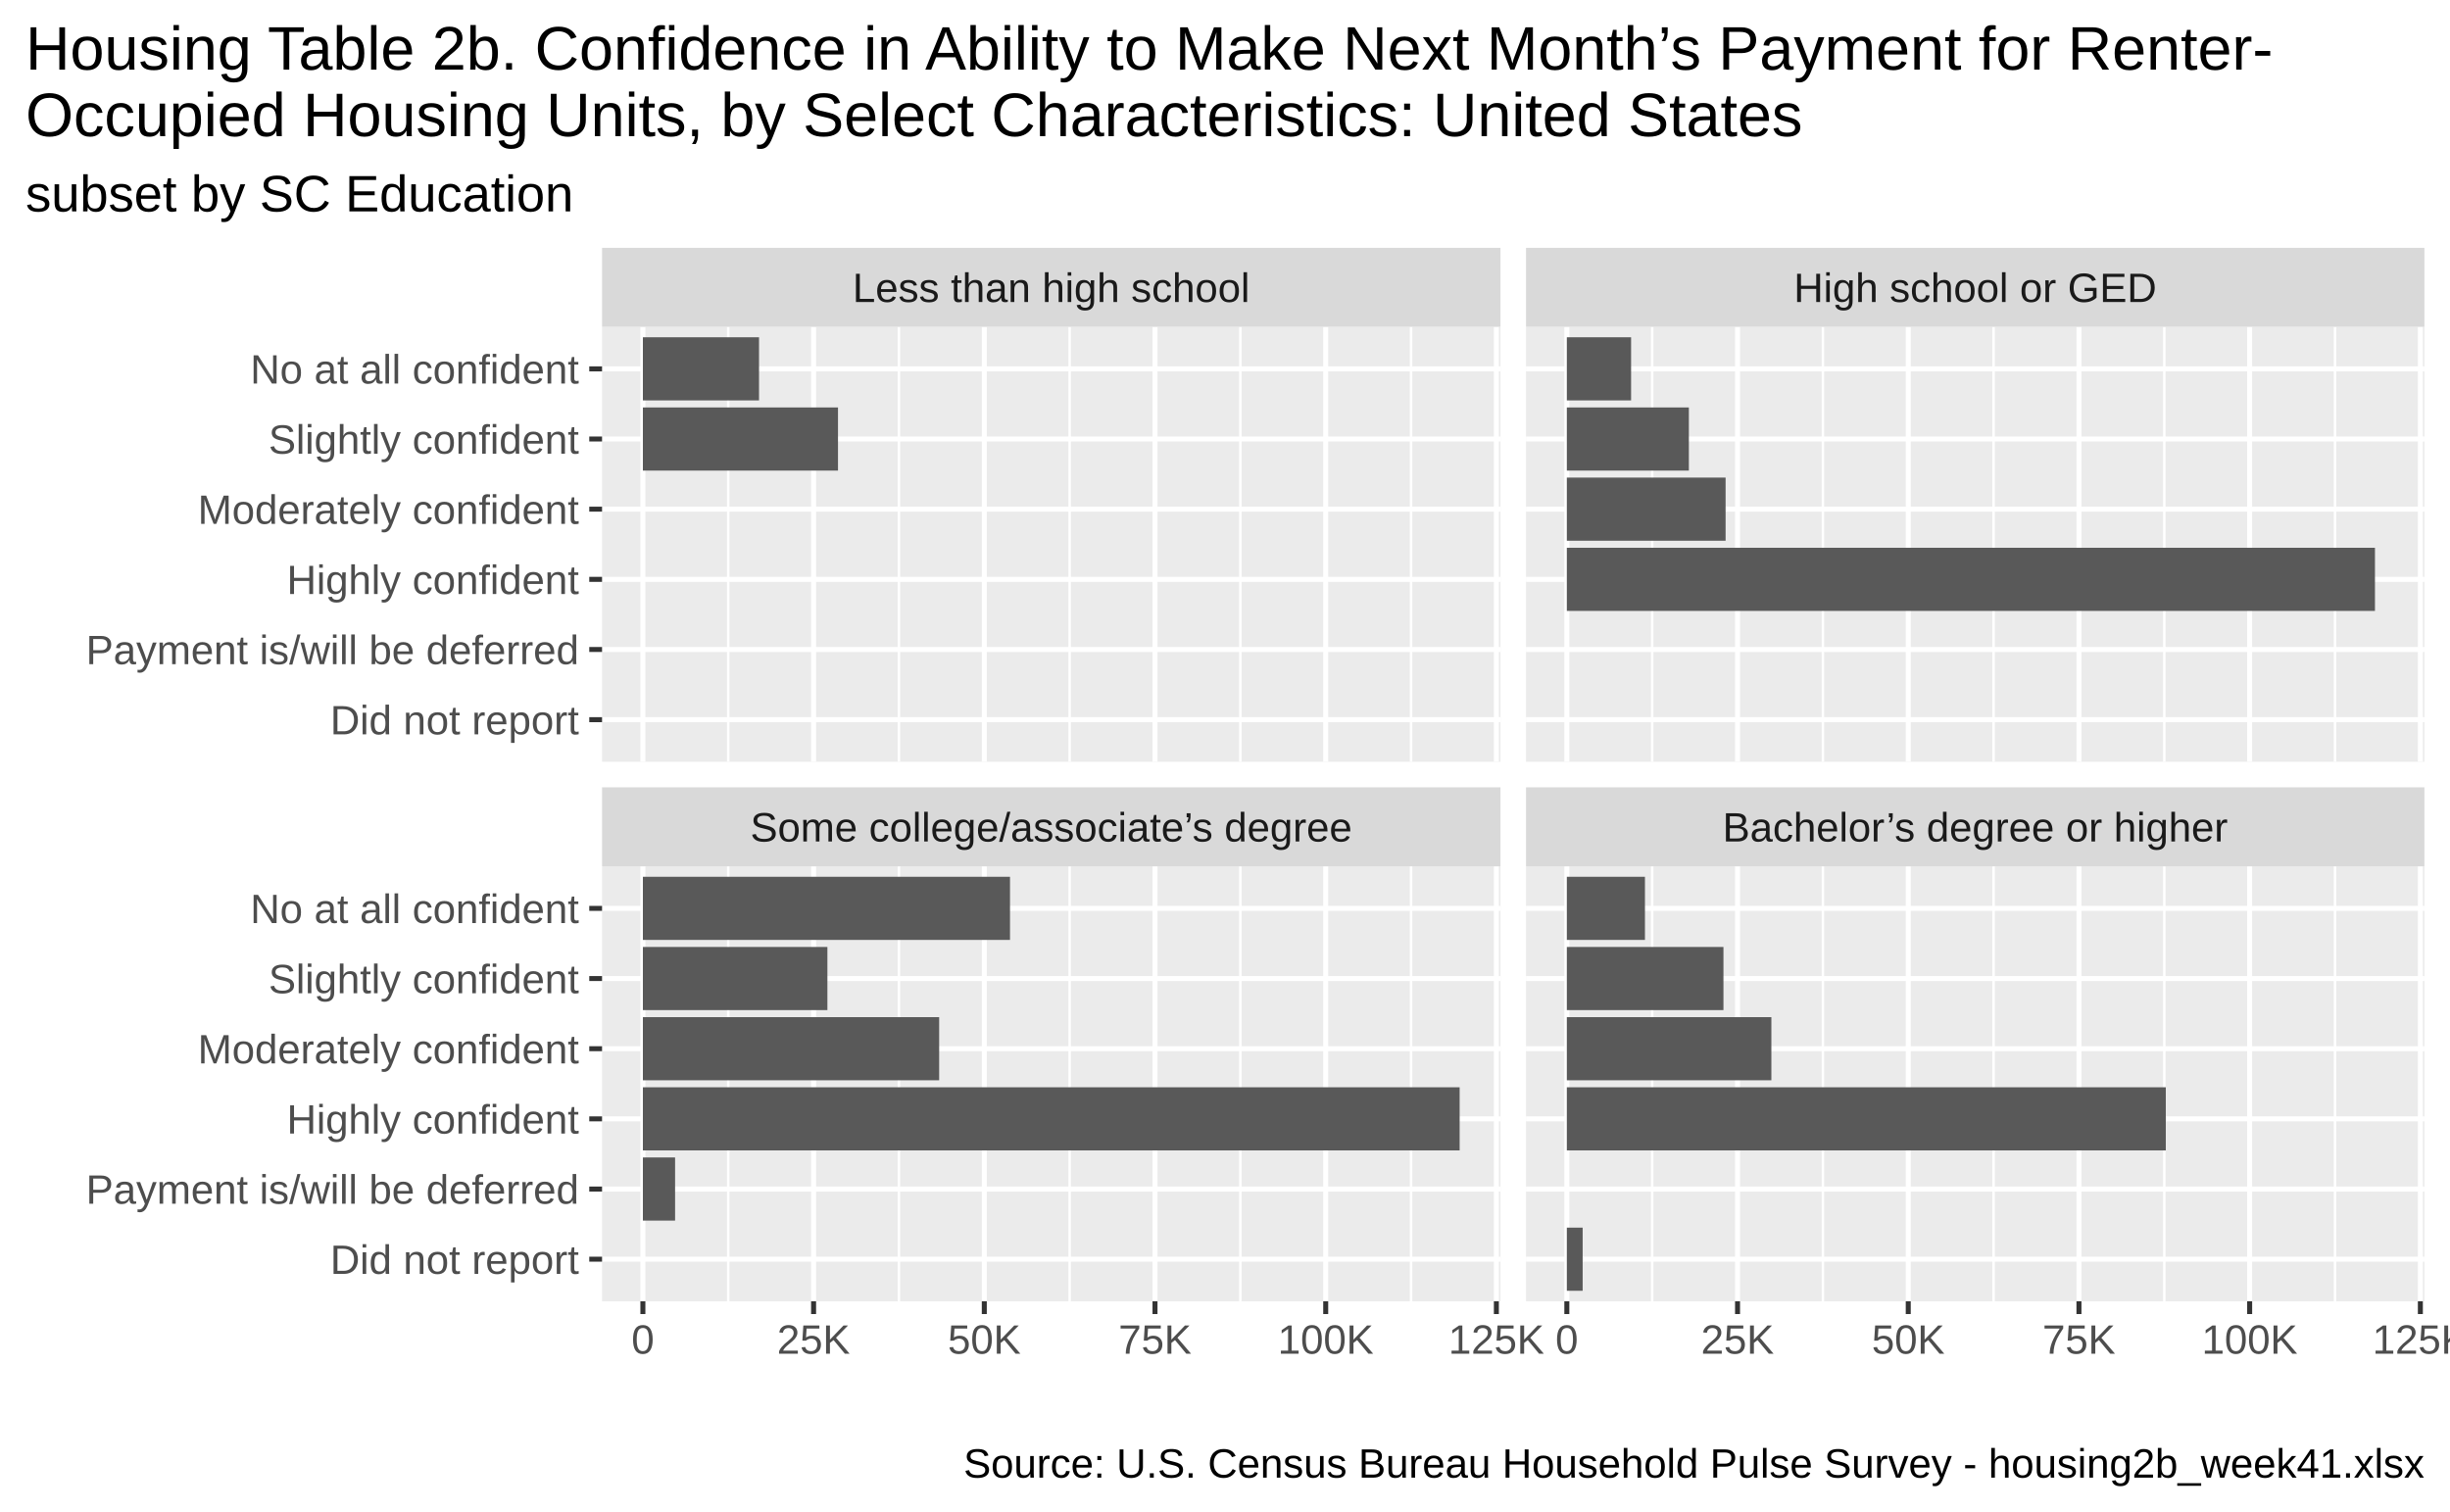
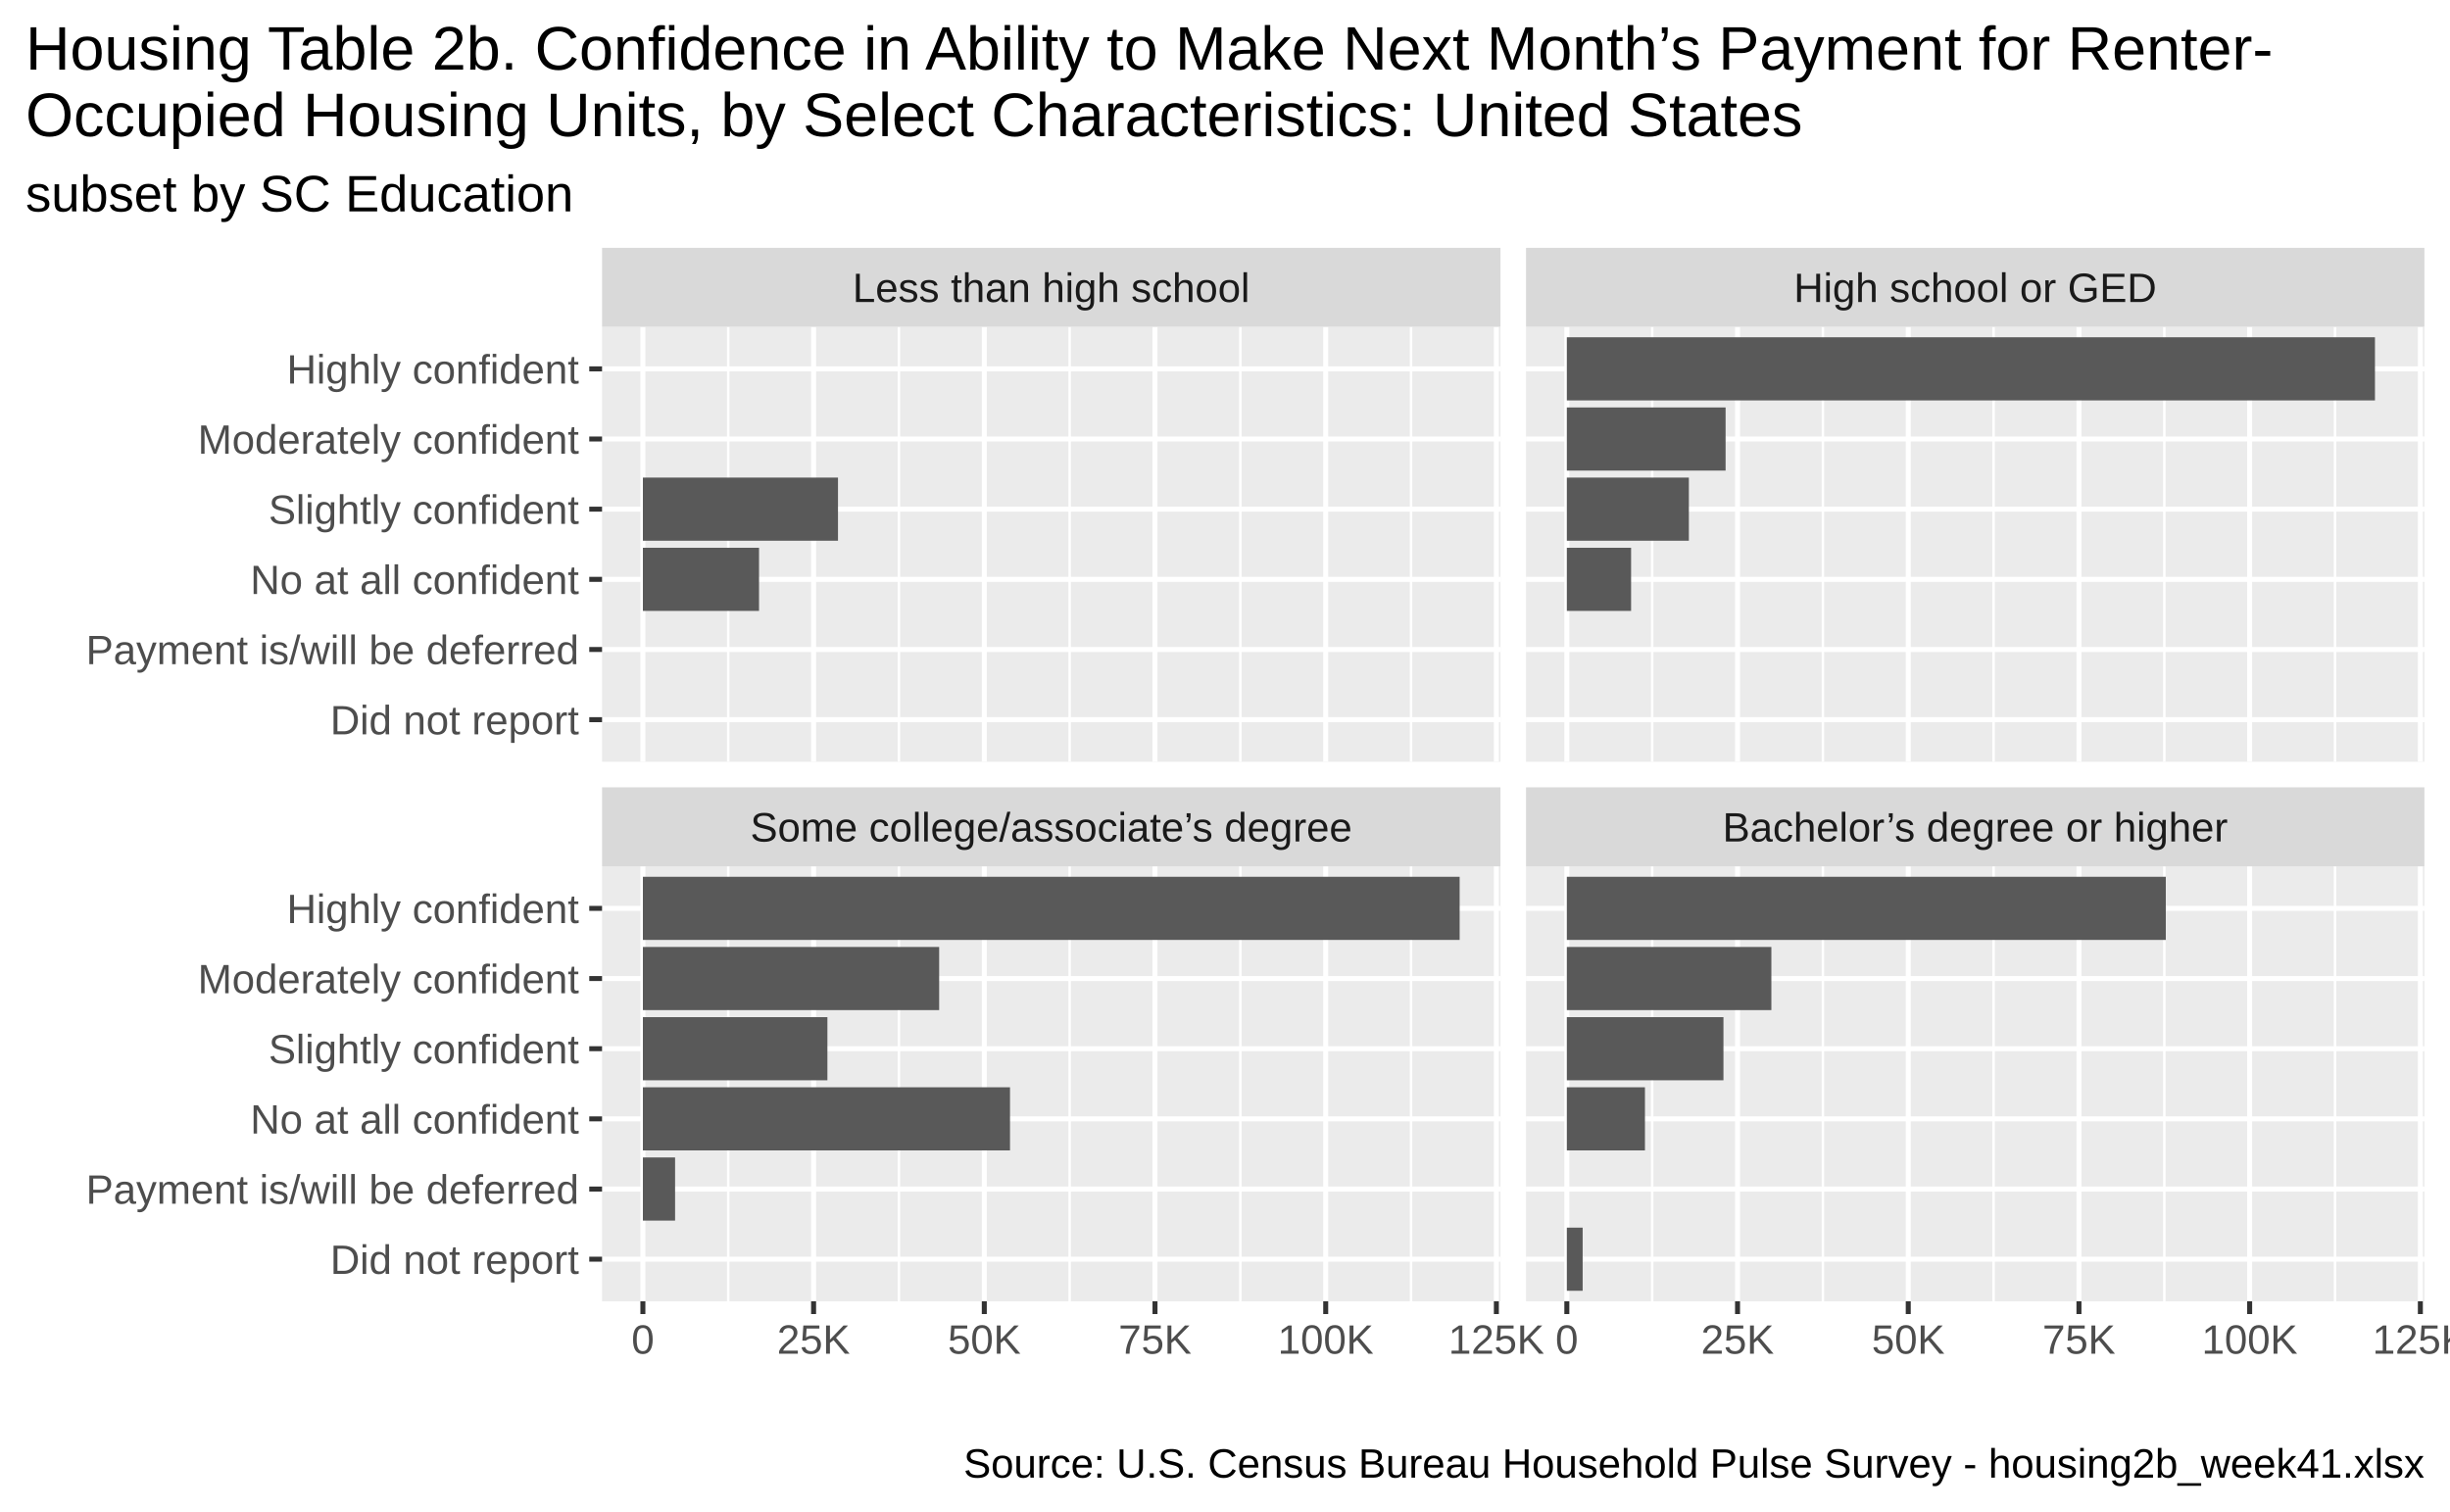
<svg xmlns="http://www.w3.org/2000/svg" class="svglite" width="525.00pt" height="324.00pt" viewBox="0 0 525.00 324.00">
  <defs>
    <style type="text/css">
    .svglite line, .svglite polyline, .svglite polygon, .svglite path, .svglite rect, .svglite circle {
      fill: none;
      stroke: #000000;
      stroke-linecap: round;
      stroke-linejoin: round;
      stroke-miterlimit: 10.00;
    }
    .svglite text {
      white-space: pre;
    }
  </style>
  </defs>
  <rect width="100%" height="100%" style="stroke: none; fill: #FFFFFF;" />
  <defs>
    <clipPath id="cpMC4wMHw1MjUuMDB8MC4wMHwzMjQuMDA=">
      <rect x="0.00" y="0.00" width="525.00" height="324.00" />
    </clipPath>
  </defs>
  <g clip-path="url(#cpMC4wMHw1MjUuMDB8MC4wMHwzMjQuMDA=)">
    <rect x="-0" y="0.00" width="525.00" height="324.00" style="stroke-width: 1.07; stroke: #FFFFFF; fill: #FFFFFF;" />
  </g>
  <defs>
    <clipPath id="cpMTI5LjAxfDMyMS41Mnw3MC4wM3wxNjMuMjU=">
      <rect x="129.01" y="70.03" width="192.52" height="93.23" />
    </clipPath>
  </defs>
  <g clip-path="url(#cpMTI5LjAxfDMyMS41Mnw3MC4wM3wxNjMuMjU=)">
    <rect x="129.01" y="70.03" width="192.52" height="93.23" style="stroke-width: 1.07; stroke: none; fill: #EBEBEB;" />
    <polyline points="156.05,163.25 156.05,70.03 " style="stroke-width: 0.53; stroke: #FFFFFF; stroke-linecap: butt;" />
    <polyline points="192.63,163.25 192.63,70.03 " style="stroke-width: 0.53; stroke: #FFFFFF; stroke-linecap: butt;" />
    <polyline points="229.21,163.25 229.21,70.03 " style="stroke-width: 0.53; stroke: #FFFFFF; stroke-linecap: butt;" />
    <polyline points="265.79,163.25 265.79,70.03 " style="stroke-width: 0.53; stroke: #FFFFFF; stroke-linecap: butt;" />
    <polyline points="302.37,163.25 302.37,70.03 " style="stroke-width: 0.53; stroke: #FFFFFF; stroke-linecap: butt;" />
    <polyline points="129.01,154.23 321.52,154.23 " style="stroke-width: 1.07; stroke: #FFFFFF; stroke-linecap: butt;" />
    <polyline points="129.01,139.19 321.52,139.19 " style="stroke-width: 1.07; stroke: #FFFFFF; stroke-linecap: butt;" />
    <polyline points="129.01,124.16 321.52,124.16 " style="stroke-width: 1.07; stroke: #FFFFFF; stroke-linecap: butt;" />
    <polyline points="129.01,109.12 321.52,109.12 " style="stroke-width: 1.07; stroke: #FFFFFF; stroke-linecap: butt;" />
    <polyline points="129.01,94.08 321.52,94.08 " style="stroke-width: 1.07; stroke: #FFFFFF; stroke-linecap: butt;" />
    <polyline points="129.01,79.05 321.52,79.05 " style="stroke-width: 1.07; stroke: #FFFFFF; stroke-linecap: butt;" />
    <polyline points="137.76,163.25 137.76,70.03 " style="stroke-width: 1.07; stroke: #FFFFFF; stroke-linecap: butt;" />
    <polyline points="174.34,163.25 174.34,70.03 " style="stroke-width: 1.07; stroke: #FFFFFF; stroke-linecap: butt;" />
    <polyline points="210.92,163.25 210.92,70.03 " style="stroke-width: 1.07; stroke: #FFFFFF; stroke-linecap: butt;" />
    <polyline points="247.50,163.25 247.50,70.03 " style="stroke-width: 1.07; stroke: #FFFFFF; stroke-linecap: butt;" />
    <polyline points="284.08,163.25 284.08,70.03 " style="stroke-width: 1.07; stroke: #FFFFFF; stroke-linecap: butt;" />
    <polyline points="320.65,163.25 320.65,70.03 " style="stroke-width: 1.07; stroke: #FFFFFF; stroke-linecap: butt;" />
    <rect x="137.76" y="147.46" width="0.00" height="13.53" style="stroke-width: 1.07; stroke: none; stroke-linecap: square; stroke-linejoin: miter; fill: #595959;" />
-     <rect x="137.76" y="117.39" width="0.00" height="13.53" style="stroke-width: 1.07; stroke: none; stroke-linecap: square; stroke-linejoin: miter; fill: #595959;" />
-     <rect x="137.76" y="102.35" width="0.00" height="13.53" style="stroke-width: 1.07; stroke: none; stroke-linecap: square; stroke-linejoin: miter; fill: #595959;" />
-     <rect x="137.76" y="72.28" width="24.89" height="13.53" style="stroke-width: 1.07; stroke: none; stroke-linecap: square; stroke-linejoin: miter; fill: #595959;" />
+     <rect x="137.76" y="72.28" width="0.00" height="13.53" style="stroke-width: 1.07; stroke: none; stroke-linecap: square; stroke-linejoin: miter; fill: #595959;" />
+     <rect x="137.76" y="87.32" width="0.00" height="13.53" style="stroke-width: 1.07; stroke: none; stroke-linecap: square; stroke-linejoin: miter; fill: #595959;" />
+     <rect x="137.76" y="117.39" width="24.89" height="13.53" style="stroke-width: 1.07; stroke: none; stroke-linecap: square; stroke-linejoin: miter; fill: #595959;" />
    <rect x="137.76" y="132.43" width="0.00" height="13.53" style="stroke-width: 1.07; stroke: none; stroke-linecap: square; stroke-linejoin: miter; fill: #595959;" />
-     <rect x="137.76" y="87.32" width="41.81" height="13.53" style="stroke-width: 1.07; stroke: none; stroke-linecap: square; stroke-linejoin: miter; fill: #595959;" />
+     <rect x="137.76" y="102.35" width="41.81" height="13.53" style="stroke-width: 1.07; stroke: none; stroke-linecap: square; stroke-linejoin: miter; fill: #595959;" />
  </g>
  <g clip-path="url(#cpMC4wMHw1MjUuMDB8MC4wMHwzMjQuMDA=)">
</g>
  <defs>
    <clipPath id="cpMTI5LjAxfDMyMS41MnwxODUuNjV8Mjc4Ljg3">
      <rect x="129.01" y="185.65" width="192.52" height="93.23" />
    </clipPath>
  </defs>
  <g clip-path="url(#cpMTI5LjAxfDMyMS41MnwxODUuNjV8Mjc4Ljg3)">
    <rect x="129.01" y="185.65" width="192.52" height="93.23" style="stroke-width: 1.07; stroke: none; fill: #EBEBEB;" />
    <polyline points="156.05,278.87 156.05,185.65 " style="stroke-width: 0.53; stroke: #FFFFFF; stroke-linecap: butt;" />
    <polyline points="192.63,278.87 192.63,185.65 " style="stroke-width: 0.53; stroke: #FFFFFF; stroke-linecap: butt;" />
    <polyline points="229.21,278.87 229.21,185.65 " style="stroke-width: 0.53; stroke: #FFFFFF; stroke-linecap: butt;" />
    <polyline points="265.79,278.87 265.79,185.65 " style="stroke-width: 0.53; stroke: #FFFFFF; stroke-linecap: butt;" />
    <polyline points="302.37,278.87 302.37,185.65 " style="stroke-width: 0.53; stroke: #FFFFFF; stroke-linecap: butt;" />
    <polyline points="129.01,269.85 321.52,269.85 " style="stroke-width: 1.07; stroke: #FFFFFF; stroke-linecap: butt;" />
    <polyline points="129.01,254.82 321.52,254.82 " style="stroke-width: 1.07; stroke: #FFFFFF; stroke-linecap: butt;" />
    <polyline points="129.01,239.78 321.52,239.78 " style="stroke-width: 1.07; stroke: #FFFFFF; stroke-linecap: butt;" />
    <polyline points="129.01,224.74 321.52,224.74 " style="stroke-width: 1.07; stroke: #FFFFFF; stroke-linecap: butt;" />
    <polyline points="129.01,209.71 321.52,209.71 " style="stroke-width: 1.07; stroke: #FFFFFF; stroke-linecap: butt;" />
    <polyline points="129.01,194.67 321.52,194.67 " style="stroke-width: 1.07; stroke: #FFFFFF; stroke-linecap: butt;" />
    <polyline points="137.76,278.87 137.76,185.65 " style="stroke-width: 1.07; stroke: #FFFFFF; stroke-linecap: butt;" />
    <polyline points="174.34,278.87 174.34,185.65 " style="stroke-width: 1.07; stroke: #FFFFFF; stroke-linecap: butt;" />
    <polyline points="210.92,278.87 210.92,185.65 " style="stroke-width: 1.07; stroke: #FFFFFF; stroke-linecap: butt;" />
    <polyline points="247.50,278.87 247.50,185.65 " style="stroke-width: 1.07; stroke: #FFFFFF; stroke-linecap: butt;" />
    <polyline points="284.08,278.87 284.08,185.65 " style="stroke-width: 1.07; stroke: #FFFFFF; stroke-linecap: butt;" />
    <polyline points="320.65,278.87 320.65,185.65 " style="stroke-width: 1.07; stroke: #FFFFFF; stroke-linecap: butt;" />
    <rect x="137.76" y="263.09" width="0.00" height="13.53" style="stroke-width: 1.07; stroke: none; stroke-linecap: square; stroke-linejoin: miter; fill: #595959;" />
-     <rect x="137.76" y="233.01" width="175.02" height="13.53" style="stroke-width: 1.07; stroke: none; stroke-linecap: square; stroke-linejoin: miter; fill: #595959;" />
-     <rect x="137.76" y="217.98" width="63.49" height="13.53" style="stroke-width: 1.07; stroke: none; stroke-linecap: square; stroke-linejoin: miter; fill: #595959;" />
-     <rect x="137.76" y="187.90" width="78.67" height="13.53" style="stroke-width: 1.07; stroke: none; stroke-linecap: square; stroke-linejoin: miter; fill: #595959;" />
+     <rect x="137.76" y="187.90" width="175.02" height="13.53" style="stroke-width: 1.07; stroke: none; stroke-linecap: square; stroke-linejoin: miter; fill: #595959;" />
+     <rect x="137.76" y="202.94" width="63.49" height="13.53" style="stroke-width: 1.07; stroke: none; stroke-linecap: square; stroke-linejoin: miter; fill: #595959;" />
+     <rect x="137.76" y="233.01" width="78.67" height="13.53" style="stroke-width: 1.07; stroke: none; stroke-linecap: square; stroke-linejoin: miter; fill: #595959;" />
    <rect x="137.76" y="248.05" width="6.90" height="13.53" style="stroke-width: 1.07; stroke: none; stroke-linecap: square; stroke-linejoin: miter; fill: #595959;" />
-     <rect x="137.76" y="202.94" width="39.54" height="13.53" style="stroke-width: 1.07; stroke: none; stroke-linecap: square; stroke-linejoin: miter; fill: #595959;" />
+     <rect x="137.76" y="217.98" width="39.54" height="13.53" style="stroke-width: 1.07; stroke: none; stroke-linecap: square; stroke-linejoin: miter; fill: #595959;" />
  </g>
  <g clip-path="url(#cpMC4wMHw1MjUuMDB8MC4wMHwzMjQuMDA=)">
</g>
  <defs>
    <clipPath id="cpMzI3LjAwfDUxOS41Mnw3MC4wM3wxNjMuMjU=">
      <rect x="327.00" y="70.03" width="192.52" height="93.23" />
    </clipPath>
  </defs>
  <g clip-path="url(#cpMzI3LjAwfDUxOS41Mnw3MC4wM3wxNjMuMjU=)">
    <rect x="327.00" y="70.03" width="192.52" height="93.23" style="stroke-width: 1.07; stroke: none; fill: #EBEBEB;" />
    <polyline points="354.04,163.25 354.04,70.03 " style="stroke-width: 0.53; stroke: #FFFFFF; stroke-linecap: butt;" />
    <polyline points="390.62,163.25 390.62,70.03 " style="stroke-width: 0.53; stroke: #FFFFFF; stroke-linecap: butt;" />
    <polyline points="427.20,163.25 427.20,70.03 " style="stroke-width: 0.53; stroke: #FFFFFF; stroke-linecap: butt;" />
    <polyline points="463.78,163.25 463.78,70.03 " style="stroke-width: 0.53; stroke: #FFFFFF; stroke-linecap: butt;" />
    <polyline points="500.36,163.25 500.36,70.03 " style="stroke-width: 0.53; stroke: #FFFFFF; stroke-linecap: butt;" />
    <polyline points="327.00,154.23 519.52,154.23 " style="stroke-width: 1.07; stroke: #FFFFFF; stroke-linecap: butt;" />
    <polyline points="327.00,139.19 519.52,139.19 " style="stroke-width: 1.07; stroke: #FFFFFF; stroke-linecap: butt;" />
    <polyline points="327.00,124.16 519.52,124.16 " style="stroke-width: 1.07; stroke: #FFFFFF; stroke-linecap: butt;" />
    <polyline points="327.00,109.12 519.52,109.12 " style="stroke-width: 1.07; stroke: #FFFFFF; stroke-linecap: butt;" />
    <polyline points="327.00,94.08 519.52,94.08 " style="stroke-width: 1.07; stroke: #FFFFFF; stroke-linecap: butt;" />
    <polyline points="327.00,79.05 519.52,79.05 " style="stroke-width: 1.07; stroke: #FFFFFF; stroke-linecap: butt;" />
    <polyline points="335.75,163.25 335.75,70.03 " style="stroke-width: 1.07; stroke: #FFFFFF; stroke-linecap: butt;" />
    <polyline points="372.33,163.25 372.33,70.03 " style="stroke-width: 1.07; stroke: #FFFFFF; stroke-linecap: butt;" />
    <polyline points="408.91,163.25 408.91,70.03 " style="stroke-width: 1.07; stroke: #FFFFFF; stroke-linecap: butt;" />
    <polyline points="445.49,163.25 445.49,70.03 " style="stroke-width: 1.07; stroke: #FFFFFF; stroke-linecap: butt;" />
    <polyline points="482.07,163.25 482.07,70.03 " style="stroke-width: 1.07; stroke: #FFFFFF; stroke-linecap: butt;" />
    <polyline points="518.65,163.25 518.65,70.03 " style="stroke-width: 1.07; stroke: #FFFFFF; stroke-linecap: butt;" />
    <rect x="335.75" y="147.46" width="0.00" height="13.53" style="stroke-width: 1.07; stroke: none; stroke-linecap: square; stroke-linejoin: miter; fill: #595959;" />
-     <rect x="335.75" y="117.39" width="173.17" height="13.53" style="stroke-width: 1.07; stroke: none; stroke-linecap: square; stroke-linejoin: miter; fill: #595959;" />
-     <rect x="335.75" y="102.35" width="34.02" height="13.53" style="stroke-width: 1.07; stroke: none; stroke-linecap: square; stroke-linejoin: miter; fill: #595959;" />
-     <rect x="335.75" y="72.28" width="13.77" height="13.53" style="stroke-width: 1.07; stroke: none; stroke-linecap: square; stroke-linejoin: miter; fill: #595959;" />
+     <rect x="335.75" y="72.28" width="173.17" height="13.53" style="stroke-width: 1.07; stroke: none; stroke-linecap: square; stroke-linejoin: miter; fill: #595959;" />
+     <rect x="335.75" y="87.32" width="34.02" height="13.53" style="stroke-width: 1.07; stroke: none; stroke-linecap: square; stroke-linejoin: miter; fill: #595959;" />
+     <rect x="335.75" y="117.39" width="13.77" height="13.53" style="stroke-width: 1.07; stroke: none; stroke-linecap: square; stroke-linejoin: miter; fill: #595959;" />
    <rect x="335.75" y="132.43" width="0.00" height="13.53" style="stroke-width: 1.07; stroke: none; stroke-linecap: square; stroke-linejoin: miter; fill: #595959;" />
-     <rect x="335.75" y="87.32" width="26.15" height="13.53" style="stroke-width: 1.07; stroke: none; stroke-linecap: square; stroke-linejoin: miter; fill: #595959;" />
+     <rect x="335.75" y="102.35" width="26.15" height="13.53" style="stroke-width: 1.07; stroke: none; stroke-linecap: square; stroke-linejoin: miter; fill: #595959;" />
  </g>
  <g clip-path="url(#cpMC4wMHw1MjUuMDB8MC4wMHwzMjQuMDA=)">
</g>
  <defs>
    <clipPath id="cpMzI3LjAwfDUxOS41MnwxODUuNjV8Mjc4Ljg3">
      <rect x="327.00" y="185.65" width="192.52" height="93.23" />
    </clipPath>
  </defs>
  <g clip-path="url(#cpMzI3LjAwfDUxOS41MnwxODUuNjV8Mjc4Ljg3)">
    <rect x="327.00" y="185.65" width="192.52" height="93.23" style="stroke-width: 1.07; stroke: none; fill: #EBEBEB;" />
    <polyline points="354.04,278.87 354.04,185.65 " style="stroke-width: 0.53; stroke: #FFFFFF; stroke-linecap: butt;" />
    <polyline points="390.62,278.87 390.62,185.65 " style="stroke-width: 0.53; stroke: #FFFFFF; stroke-linecap: butt;" />
    <polyline points="427.20,278.87 427.20,185.65 " style="stroke-width: 0.53; stroke: #FFFFFF; stroke-linecap: butt;" />
    <polyline points="463.78,278.87 463.78,185.65 " style="stroke-width: 0.53; stroke: #FFFFFF; stroke-linecap: butt;" />
    <polyline points="500.36,278.87 500.36,185.65 " style="stroke-width: 0.53; stroke: #FFFFFF; stroke-linecap: butt;" />
    <polyline points="327.00,269.85 519.52,269.85 " style="stroke-width: 1.07; stroke: #FFFFFF; stroke-linecap: butt;" />
    <polyline points="327.00,254.82 519.52,254.82 " style="stroke-width: 1.07; stroke: #FFFFFF; stroke-linecap: butt;" />
    <polyline points="327.00,239.78 519.52,239.78 " style="stroke-width: 1.07; stroke: #FFFFFF; stroke-linecap: butt;" />
    <polyline points="327.00,224.74 519.52,224.74 " style="stroke-width: 1.07; stroke: #FFFFFF; stroke-linecap: butt;" />
    <polyline points="327.00,209.71 519.52,209.71 " style="stroke-width: 1.07; stroke: #FFFFFF; stroke-linecap: butt;" />
    <polyline points="327.00,194.67 519.52,194.67 " style="stroke-width: 1.07; stroke: #FFFFFF; stroke-linecap: butt;" />
    <polyline points="335.75,278.87 335.75,185.65 " style="stroke-width: 1.07; stroke: #FFFFFF; stroke-linecap: butt;" />
    <polyline points="372.33,278.87 372.33,185.65 " style="stroke-width: 1.07; stroke: #FFFFFF; stroke-linecap: butt;" />
    <polyline points="408.91,278.87 408.91,185.65 " style="stroke-width: 1.07; stroke: #FFFFFF; stroke-linecap: butt;" />
    <polyline points="445.49,278.87 445.49,185.65 " style="stroke-width: 1.07; stroke: #FFFFFF; stroke-linecap: butt;" />
    <polyline points="482.07,278.87 482.07,185.65 " style="stroke-width: 1.07; stroke: #FFFFFF; stroke-linecap: butt;" />
    <polyline points="518.65,278.87 518.65,185.65 " style="stroke-width: 1.07; stroke: #FFFFFF; stroke-linecap: butt;" />
    <rect x="335.75" y="263.09" width="3.39" height="13.53" style="stroke-width: 1.07; stroke: none; stroke-linecap: square; stroke-linejoin: miter; fill: #595959;" />
-     <rect x="335.75" y="233.01" width="128.35" height="13.53" style="stroke-width: 1.07; stroke: none; stroke-linecap: square; stroke-linejoin: miter; fill: #595959;" />
-     <rect x="335.75" y="217.98" width="43.83" height="13.53" style="stroke-width: 1.07; stroke: none; stroke-linecap: square; stroke-linejoin: miter; fill: #595959;" />
-     <rect x="335.75" y="187.90" width="16.74" height="13.53" style="stroke-width: 1.07; stroke: none; stroke-linecap: square; stroke-linejoin: miter; fill: #595959;" />
+     <rect x="335.75" y="187.90" width="128.35" height="13.53" style="stroke-width: 1.07; stroke: none; stroke-linecap: square; stroke-linejoin: miter; fill: #595959;" />
+     <rect x="335.75" y="202.94" width="43.83" height="13.53" style="stroke-width: 1.07; stroke: none; stroke-linecap: square; stroke-linejoin: miter; fill: #595959;" />
+     <rect x="335.75" y="233.01" width="16.74" height="13.53" style="stroke-width: 1.07; stroke: none; stroke-linecap: square; stroke-linejoin: miter; fill: #595959;" />
    <rect x="335.75" y="248.05" width="0.00" height="13.53" style="stroke-width: 1.07; stroke: none; stroke-linecap: square; stroke-linejoin: miter; fill: #595959;" />
-     <rect x="335.75" y="202.94" width="33.56" height="13.53" style="stroke-width: 1.07; stroke: none; stroke-linecap: square; stroke-linejoin: miter; fill: #595959;" />
+     <rect x="335.75" y="217.98" width="33.56" height="13.53" style="stroke-width: 1.07; stroke: none; stroke-linecap: square; stroke-linejoin: miter; fill: #595959;" />
  </g>
  <g clip-path="url(#cpMC4wMHw1MjUuMDB8MC4wMHwzMjQuMDA=)">
</g>
  <defs>
    <clipPath id="cpMTI5LjAxfDMyMS41MnwxNjguNzN8MTg1LjY1">
      <rect x="129.01" y="168.73" width="192.52" height="16.92" />
    </clipPath>
  </defs>
  <g clip-path="url(#cpMTI5LjAxfDMyMS41MnwxNjguNzN8MTg1LjY1)">
    <rect x="129.01" y="168.73" width="192.52" height="16.92" style="stroke-width: 1.07; stroke: none; fill: #D9D9D9;" />
    <text x="225.26" y="180.34" text-anchor="middle" style="font-size: 8.80px;fill: #1A1A1A; font-family: &quot;Arial&quot;;" textLength="129.00px" lengthAdjust="spacingAndGlyphs">Some college/associate’s degree</text>
  </g>
  <g clip-path="url(#cpMC4wMHw1MjUuMDB8MC4wMHwzMjQuMDA=)">
</g>
  <defs>
    <clipPath id="cpMzI3LjAwfDUxOS41MnwxNjguNzN8MTg1LjY1">
      <rect x="327.00" y="168.73" width="192.52" height="16.92" />
    </clipPath>
  </defs>
  <g clip-path="url(#cpMzI3LjAwfDUxOS41MnwxNjguNzN8MTg1LjY1)">
    <rect x="327.00" y="168.73" width="192.52" height="16.92" style="stroke-width: 1.07; stroke: none; fill: #D9D9D9;" />
    <text x="423.26" y="180.34" text-anchor="middle" style="font-size: 8.80px;fill: #1A1A1A; font-family: &quot;Arial&quot;;" textLength="108.30px" lengthAdjust="spacingAndGlyphs">Bachelor’s degree or higher</text>
  </g>
  <g clip-path="url(#cpMC4wMHw1MjUuMDB8MC4wMHwzMjQuMDA=)">
</g>
  <defs>
    <clipPath id="cpMTI5LjAxfDMyMS41Mnw1My4xMXw3MC4wMw==">
      <rect x="129.01" y="53.11" width="192.52" height="16.92" />
    </clipPath>
  </defs>
  <g clip-path="url(#cpMTI5LjAxfDMyMS41Mnw1My4xMXw3MC4wMw==)">
    <rect x="129.01" y="53.11" width="192.52" height="16.92" style="stroke-width: 1.07; stroke: none; fill: #D9D9D9;" />
    <text x="225.26" y="64.72" text-anchor="middle" style="font-size: 8.80px;fill: #1A1A1A; font-family: &quot;Arial&quot;;" textLength="85.15px" lengthAdjust="spacingAndGlyphs">Less than high school</text>
  </g>
  <g clip-path="url(#cpMC4wMHw1MjUuMDB8MC4wMHwzMjQuMDA=)">
</g>
  <defs>
    <clipPath id="cpMzI3LjAwfDUxOS41Mnw1My4xMXw3MC4wMw==">
      <rect x="327.00" y="53.11" width="192.52" height="16.92" />
    </clipPath>
  </defs>
  <g clip-path="url(#cpMzI3LjAwfDUxOS41Mnw1My4xMXw3MC4wMw==)">
    <rect x="327.00" y="53.11" width="192.52" height="16.92" style="stroke-width: 1.07; stroke: none; fill: #D9D9D9;" />
    <text x="423.26" y="64.72" text-anchor="middle" style="font-size: 8.80px;fill: #1A1A1A; font-family: &quot;Arial&quot;;" textLength="77.77px" lengthAdjust="spacingAndGlyphs">High school or GED</text>
  </g>
  <g clip-path="url(#cpMC4wMHw1MjUuMDB8MC4wMHwzMjQuMDA=)">
    <polyline points="137.76,281.61 137.76,278.87 " style="stroke-width: 1.07; stroke: #333333; stroke-linecap: butt;" />
    <polyline points="174.34,281.61 174.34,278.87 " style="stroke-width: 1.07; stroke: #333333; stroke-linecap: butt;" />
    <polyline points="210.92,281.61 210.92,278.87 " style="stroke-width: 1.07; stroke: #333333; stroke-linecap: butt;" />
    <polyline points="247.50,281.61 247.50,278.87 " style="stroke-width: 1.07; stroke: #333333; stroke-linecap: butt;" />
    <polyline points="284.08,281.61 284.08,278.87 " style="stroke-width: 1.07; stroke: #333333; stroke-linecap: butt;" />
    <polyline points="320.65,281.61 320.65,278.87 " style="stroke-width: 1.07; stroke: #333333; stroke-linecap: butt;" />
    <text x="137.76" y="290.11" text-anchor="middle" style="font-size: 8.80px;fill: #4D4D4D; font-family: &quot;Arial&quot;;" textLength="4.90px" lengthAdjust="spacingAndGlyphs">0</text>
    <text x="174.34" y="290.11" text-anchor="middle" style="font-size: 8.80px;fill: #4D4D4D; font-family: &quot;Arial&quot;;" textLength="15.66px" lengthAdjust="spacingAndGlyphs">25K</text>
    <text x="210.92" y="290.11" text-anchor="middle" style="font-size: 8.80px;fill: #4D4D4D; font-family: &quot;Arial&quot;;" textLength="15.66px" lengthAdjust="spacingAndGlyphs">50K</text>
    <text x="247.50" y="290.11" text-anchor="middle" style="font-size: 8.80px;fill: #4D4D4D; font-family: &quot;Arial&quot;;" textLength="15.66px" lengthAdjust="spacingAndGlyphs">75K</text>
    <text x="284.08" y="290.11" text-anchor="middle" style="font-size: 8.80px;fill: #4D4D4D; font-family: &quot;Arial&quot;;" textLength="20.56px" lengthAdjust="spacingAndGlyphs">100K</text>
    <text x="320.65" y="290.11" text-anchor="middle" style="font-size: 8.80px;fill: #4D4D4D; font-family: &quot;Arial&quot;;" textLength="20.56px" lengthAdjust="spacingAndGlyphs">125K</text>
    <polyline points="335.75,281.61 335.75,278.87 " style="stroke-width: 1.07; stroke: #333333; stroke-linecap: butt;" />
    <polyline points="372.33,281.61 372.33,278.87 " style="stroke-width: 1.07; stroke: #333333; stroke-linecap: butt;" />
    <polyline points="408.91,281.61 408.91,278.87 " style="stroke-width: 1.07; stroke: #333333; stroke-linecap: butt;" />
    <polyline points="445.49,281.61 445.49,278.87 " style="stroke-width: 1.07; stroke: #333333; stroke-linecap: butt;" />
    <polyline points="482.07,281.61 482.07,278.87 " style="stroke-width: 1.07; stroke: #333333; stroke-linecap: butt;" />
    <polyline points="518.65,281.61 518.65,278.87 " style="stroke-width: 1.07; stroke: #333333; stroke-linecap: butt;" />
    <text x="335.75" y="290.11" text-anchor="middle" style="font-size: 8.80px;fill: #4D4D4D; font-family: &quot;Arial&quot;;" textLength="4.90px" lengthAdjust="spacingAndGlyphs">0</text>
    <text x="372.33" y="290.11" text-anchor="middle" style="font-size: 8.80px;fill: #4D4D4D; font-family: &quot;Arial&quot;;" textLength="15.66px" lengthAdjust="spacingAndGlyphs">25K</text>
    <text x="408.91" y="290.11" text-anchor="middle" style="font-size: 8.80px;fill: #4D4D4D; font-family: &quot;Arial&quot;;" textLength="15.66px" lengthAdjust="spacingAndGlyphs">50K</text>
    <text x="445.49" y="290.11" text-anchor="middle" style="font-size: 8.80px;fill: #4D4D4D; font-family: &quot;Arial&quot;;" textLength="15.66px" lengthAdjust="spacingAndGlyphs">75K</text>
    <text x="482.07" y="290.11" text-anchor="middle" style="font-size: 8.80px;fill: #4D4D4D; font-family: &quot;Arial&quot;;" textLength="20.56px" lengthAdjust="spacingAndGlyphs">100K</text>
    <text x="518.65" y="290.11" text-anchor="middle" style="font-size: 8.80px;fill: #4D4D4D; font-family: &quot;Arial&quot;;" textLength="20.56px" lengthAdjust="spacingAndGlyphs">125K</text>
    <text x="124.07" y="157.38" text-anchor="end" style="font-size: 8.80px;fill: #4D4D4D; font-family: &quot;Arial&quot;;" textLength="53.33px" lengthAdjust="spacingAndGlyphs">Did not report</text>
    <text x="124.07" y="142.34" text-anchor="end" style="font-size: 8.80px;fill: #4D4D4D; font-family: &quot;Arial&quot;;" textLength="105.66px" lengthAdjust="spacingAndGlyphs">Payment is/will be deferred</text>
-     <text x="124.07" y="127.31" text-anchor="end" style="font-size: 8.80px;fill: #4D4D4D; font-family: &quot;Arial&quot;;" textLength="62.62px" lengthAdjust="spacingAndGlyphs">Highly confident</text>
-     <text x="124.07" y="112.27" text-anchor="end" style="font-size: 8.80px;fill: #4D4D4D; font-family: &quot;Arial&quot;;" textLength="81.71px" lengthAdjust="spacingAndGlyphs">Moderately confident</text>
-     <text x="124.07" y="97.23" text-anchor="end" style="font-size: 8.80px;fill: #4D4D4D; font-family: &quot;Arial&quot;;" textLength="66.54px" lengthAdjust="spacingAndGlyphs">Slightly confident</text>
-     <text x="124.07" y="82.20" text-anchor="end" style="font-size: 8.80px;fill: #4D4D4D; font-family: &quot;Arial&quot;;" textLength="70.46px" lengthAdjust="spacingAndGlyphs">No at all confident</text>
+     <text x="124.07" y="127.31" text-anchor="end" style="font-size: 8.80px;fill: #4D4D4D; font-family: &quot;Arial&quot;;" textLength="70.46px" lengthAdjust="spacingAndGlyphs">No at all confident</text>
+     <text x="124.07" y="112.27" text-anchor="end" style="font-size: 8.80px;fill: #4D4D4D; font-family: &quot;Arial&quot;;" textLength="66.54px" lengthAdjust="spacingAndGlyphs">Slightly confident</text>
+     <text x="124.07" y="97.23" text-anchor="end" style="font-size: 8.80px;fill: #4D4D4D; font-family: &quot;Arial&quot;;" textLength="81.71px" lengthAdjust="spacingAndGlyphs">Moderately confident</text>
+     <text x="124.07" y="82.20" text-anchor="end" style="font-size: 8.80px;fill: #4D4D4D; font-family: &quot;Arial&quot;;" textLength="62.62px" lengthAdjust="spacingAndGlyphs">Highly confident</text>
    <polyline points="126.27,154.23 129.01,154.23 " style="stroke-width: 1.07; stroke: #333333; stroke-linecap: butt;" />
    <polyline points="126.27,139.19 129.01,139.19 " style="stroke-width: 1.07; stroke: #333333; stroke-linecap: butt;" />
    <polyline points="126.27,124.16 129.01,124.16 " style="stroke-width: 1.07; stroke: #333333; stroke-linecap: butt;" />
    <polyline points="126.27,109.12 129.01,109.12 " style="stroke-width: 1.07; stroke: #333333; stroke-linecap: butt;" />
    <polyline points="126.27,94.08 129.01,94.08 " style="stroke-width: 1.07; stroke: #333333; stroke-linecap: butt;" />
    <polyline points="126.27,79.05 129.01,79.05 " style="stroke-width: 1.07; stroke: #333333; stroke-linecap: butt;" />
    <text x="124.07" y="273.00" text-anchor="end" style="font-size: 8.80px;fill: #4D4D4D; font-family: &quot;Arial&quot;;" textLength="53.33px" lengthAdjust="spacingAndGlyphs">Did not report</text>
    <text x="124.07" y="257.97" text-anchor="end" style="font-size: 8.80px;fill: #4D4D4D; font-family: &quot;Arial&quot;;" textLength="105.66px" lengthAdjust="spacingAndGlyphs">Payment is/will be deferred</text>
-     <text x="124.07" y="242.93" text-anchor="end" style="font-size: 8.80px;fill: #4D4D4D; font-family: &quot;Arial&quot;;" textLength="62.62px" lengthAdjust="spacingAndGlyphs">Highly confident</text>
-     <text x="124.07" y="227.89" text-anchor="end" style="font-size: 8.80px;fill: #4D4D4D; font-family: &quot;Arial&quot;;" textLength="81.71px" lengthAdjust="spacingAndGlyphs">Moderately confident</text>
-     <text x="124.07" y="212.86" text-anchor="end" style="font-size: 8.80px;fill: #4D4D4D; font-family: &quot;Arial&quot;;" textLength="66.54px" lengthAdjust="spacingAndGlyphs">Slightly confident</text>
-     <text x="124.07" y="197.82" text-anchor="end" style="font-size: 8.80px;fill: #4D4D4D; font-family: &quot;Arial&quot;;" textLength="70.46px" lengthAdjust="spacingAndGlyphs">No at all confident</text>
+     <text x="124.07" y="242.93" text-anchor="end" style="font-size: 8.80px;fill: #4D4D4D; font-family: &quot;Arial&quot;;" textLength="70.46px" lengthAdjust="spacingAndGlyphs">No at all confident</text>
+     <text x="124.07" y="227.89" text-anchor="end" style="font-size: 8.80px;fill: #4D4D4D; font-family: &quot;Arial&quot;;" textLength="66.54px" lengthAdjust="spacingAndGlyphs">Slightly confident</text>
+     <text x="124.07" y="212.86" text-anchor="end" style="font-size: 8.80px;fill: #4D4D4D; font-family: &quot;Arial&quot;;" textLength="81.71px" lengthAdjust="spacingAndGlyphs">Moderately confident</text>
+     <text x="124.07" y="197.82" text-anchor="end" style="font-size: 8.80px;fill: #4D4D4D; font-family: &quot;Arial&quot;;" textLength="62.62px" lengthAdjust="spacingAndGlyphs">Highly confident</text>
    <polyline points="126.27,269.85 129.01,269.85 " style="stroke-width: 1.07; stroke: #333333; stroke-linecap: butt;" />
    <polyline points="126.27,254.82 129.01,254.82 " style="stroke-width: 1.07; stroke: #333333; stroke-linecap: butt;" />
    <polyline points="126.27,239.78 129.01,239.78 " style="stroke-width: 1.07; stroke: #333333; stroke-linecap: butt;" />
    <polyline points="126.27,224.74 129.01,224.74 " style="stroke-width: 1.07; stroke: #333333; stroke-linecap: butt;" />
    <polyline points="126.27,209.71 129.01,209.71 " style="stroke-width: 1.07; stroke: #333333; stroke-linecap: butt;" />
    <polyline points="126.27,194.67 129.01,194.67 " style="stroke-width: 1.07; stroke: #333333; stroke-linecap: butt;" />
    <text x="5.48" y="45.31" style="font-size: 11.00px; font-family: &quot;Arial&quot;;" textLength="117.44px" lengthAdjust="spacingAndGlyphs">subset by SC Education</text>
    <text x="5.48" y="14.93" style="font-size: 13.20px; font-family: &quot;Arial&quot;;" textLength="481.24px" lengthAdjust="spacingAndGlyphs">Housing Table 2b. Confidence in Ability to Make Next Month’s Payment for Renter-</text>
    <text x="5.48" y="29.18" style="font-size: 13.20px; font-family: &quot;Arial&quot;;" textLength="380.51px" lengthAdjust="spacingAndGlyphs">Occupied Housing Units, by Select Characteristics: United States</text>
    <text x="519.52" y="316.67" text-anchor="end" style="font-size: 8.80px; font-family: &quot;Arial&quot;;" textLength="313.11px" lengthAdjust="spacingAndGlyphs">Source: U.S. Census Bureau Household Pulse Survey - housing2b_week41.xlsx</text>
  </g>
</svg>
